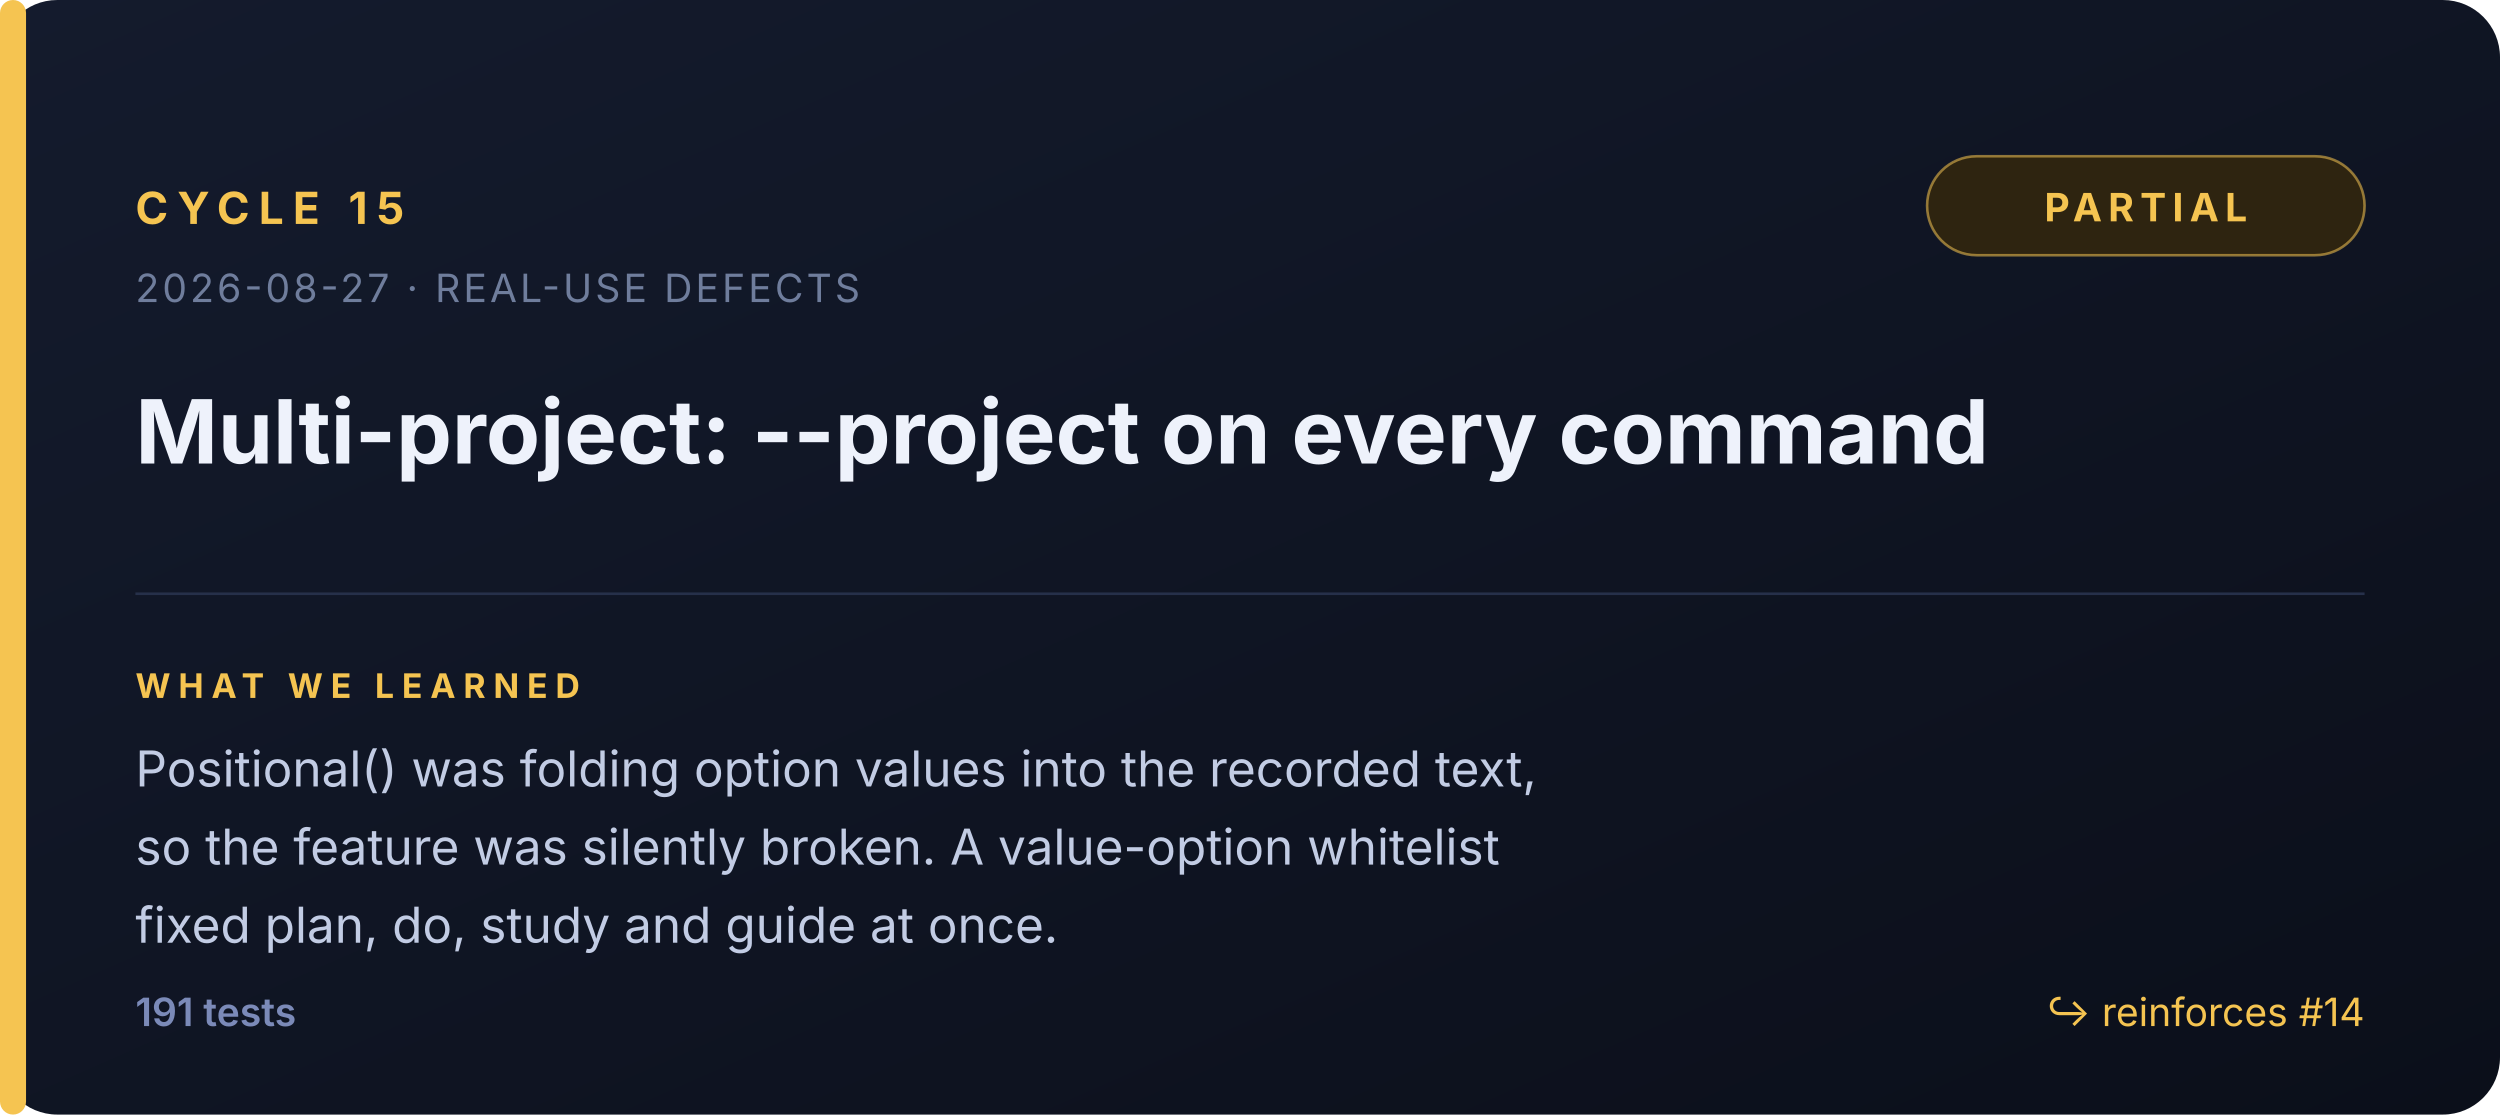
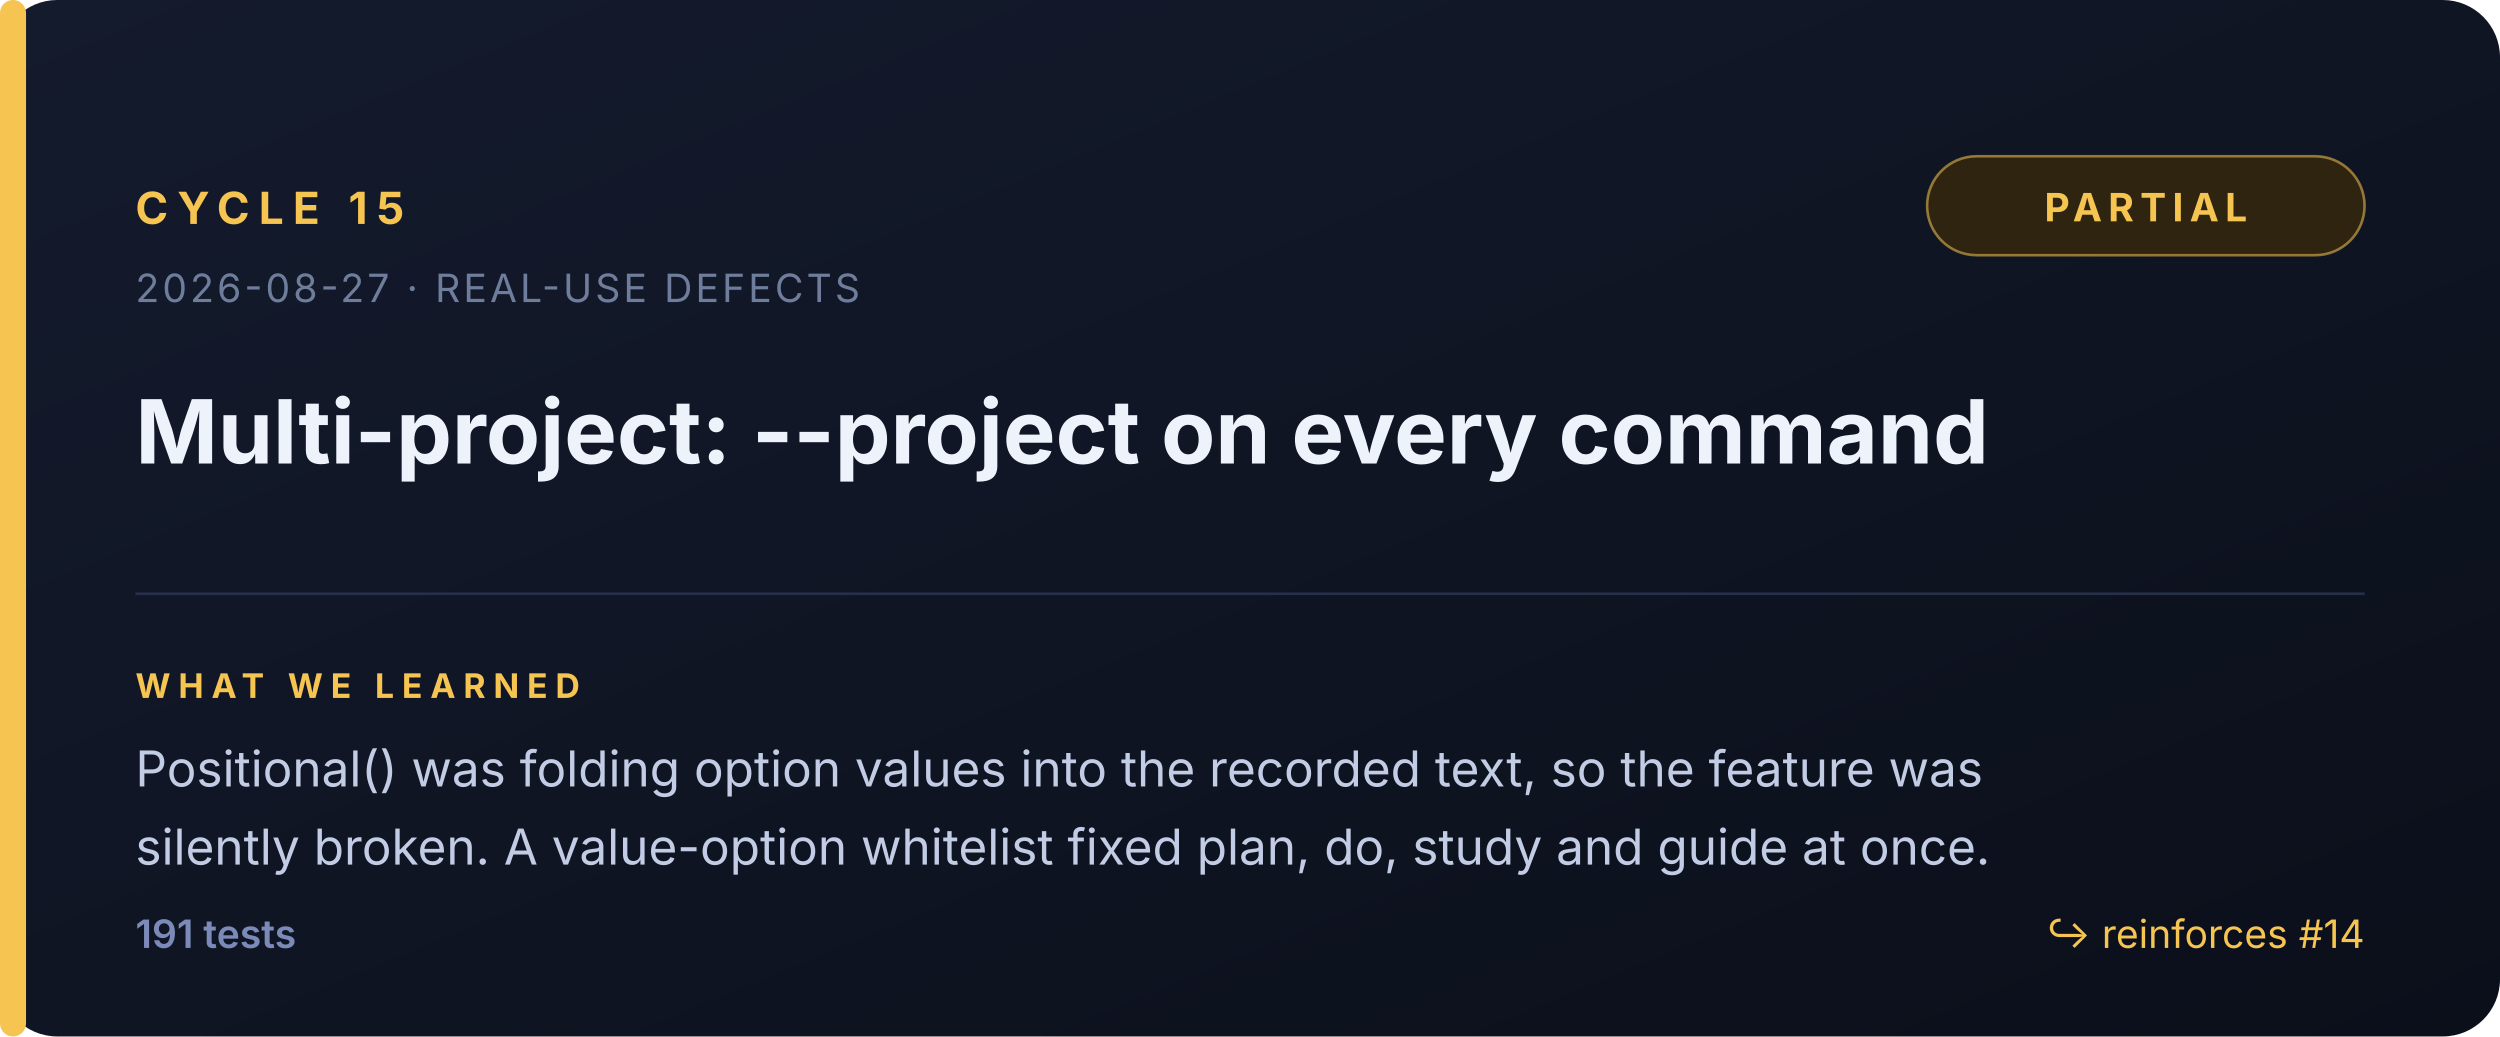
- <svg xmlns="http://www.w3.org/2000/svg" viewBox="0 0 960 428" width="960" height="428" font-family="Inter, Segoe UI, Helvetica, Arial, sans-serif" role="img" aria-label="PDSA cycle 15: Multi-project: --project on every command">
+ <svg xmlns="http://www.w3.org/2000/svg" viewBox="0 0 960 398" width="960" height="398" font-family="Inter, Segoe UI, Helvetica, Arial, sans-serif" role="img" aria-label="PDSA cycle 15: Multi-project: --project on every command">
  <defs>
    <linearGradient id="bg" x1="0" y1="0" x2="1" y2="1">
      <stop offset="0%" stop-color="#141b2d" />
      <stop offset="100%" stop-color="#0b0f1a" />
    </linearGradient>
  </defs>
-   <rect width="960" height="428" rx="22" fill="url(#bg)" />
-   <rect width="10" height="428" rx="5" fill="#f5c451" />
+   <rect width="960" height="398" rx="22" fill="url(#bg)" />
+   <rect width="10" height="398" rx="5" fill="#f5c451" />
  <text x="52" y="86" fill="#f5c451" font-size="17" font-weight="700" letter-spacing="3.5">CYCLE 15</text>
  <text x="52" y="116" fill="#6f7d9c" font-size="15" letter-spacing="1.2">2026-08-27 · REAL-USE DEFECTS</text>
  <rect x="740" y="60" width="168" height="38" rx="19" fill="#2e2410" stroke="#f5c451" stroke-opacity="0.55" />
  <text x="824" y="85" fill="#f5c451" font-size="15" font-weight="700" letter-spacing="2.4" text-anchor="middle">PARTIAL</text>
  <text x="52" y="178" fill="#eef2fb" font-size="34" font-weight="700">Multi-project: --project on every command</text>
  <line x1="52" y1="228" x2="908" y2="228" stroke="#26304a" stroke-width="1" />
  <text x="52" y="268" fill="#f5c451" font-size="13" font-weight="700" letter-spacing="3">WHAT WE LEARNED</text>
-   <text x="52" y="302" fill="#c2ccE4" font-size="19">Positional() was folding option values into the recorded text,</text>
-   <text x="52" y="332" fill="#c2ccE4" font-size="19">so the feature was silently broken. A value-option whitelist</text>
-   <text x="52" y="362" fill="#c2ccE4" font-size="19">fixed plan, do, study and guide at once.</text>
-   <text x="52" y="394" fill="#7b8ab8" font-size="15" font-weight="600">191 tests</text>
-   <text x="908" y="394" fill="#f5c451" font-size="15" text-anchor="end">↪ reinforces #14</text>
+   <text x="52" y="302" fill="#c2ccE4" font-size="19">Positional() was folding option values into the recorded text, so the feature was</text>
+   <text x="52" y="332" fill="#c2ccE4" font-size="19">silently broken. A value-option whitelist fixed plan, do, study and guide at once.</text>
+   <text x="52" y="364" fill="#7b8ab8" font-size="15" font-weight="600">191 tests</text>
+   <text x="908" y="364" fill="#f5c451" font-size="15" text-anchor="end">↪ reinforces #14</text>
</svg>
